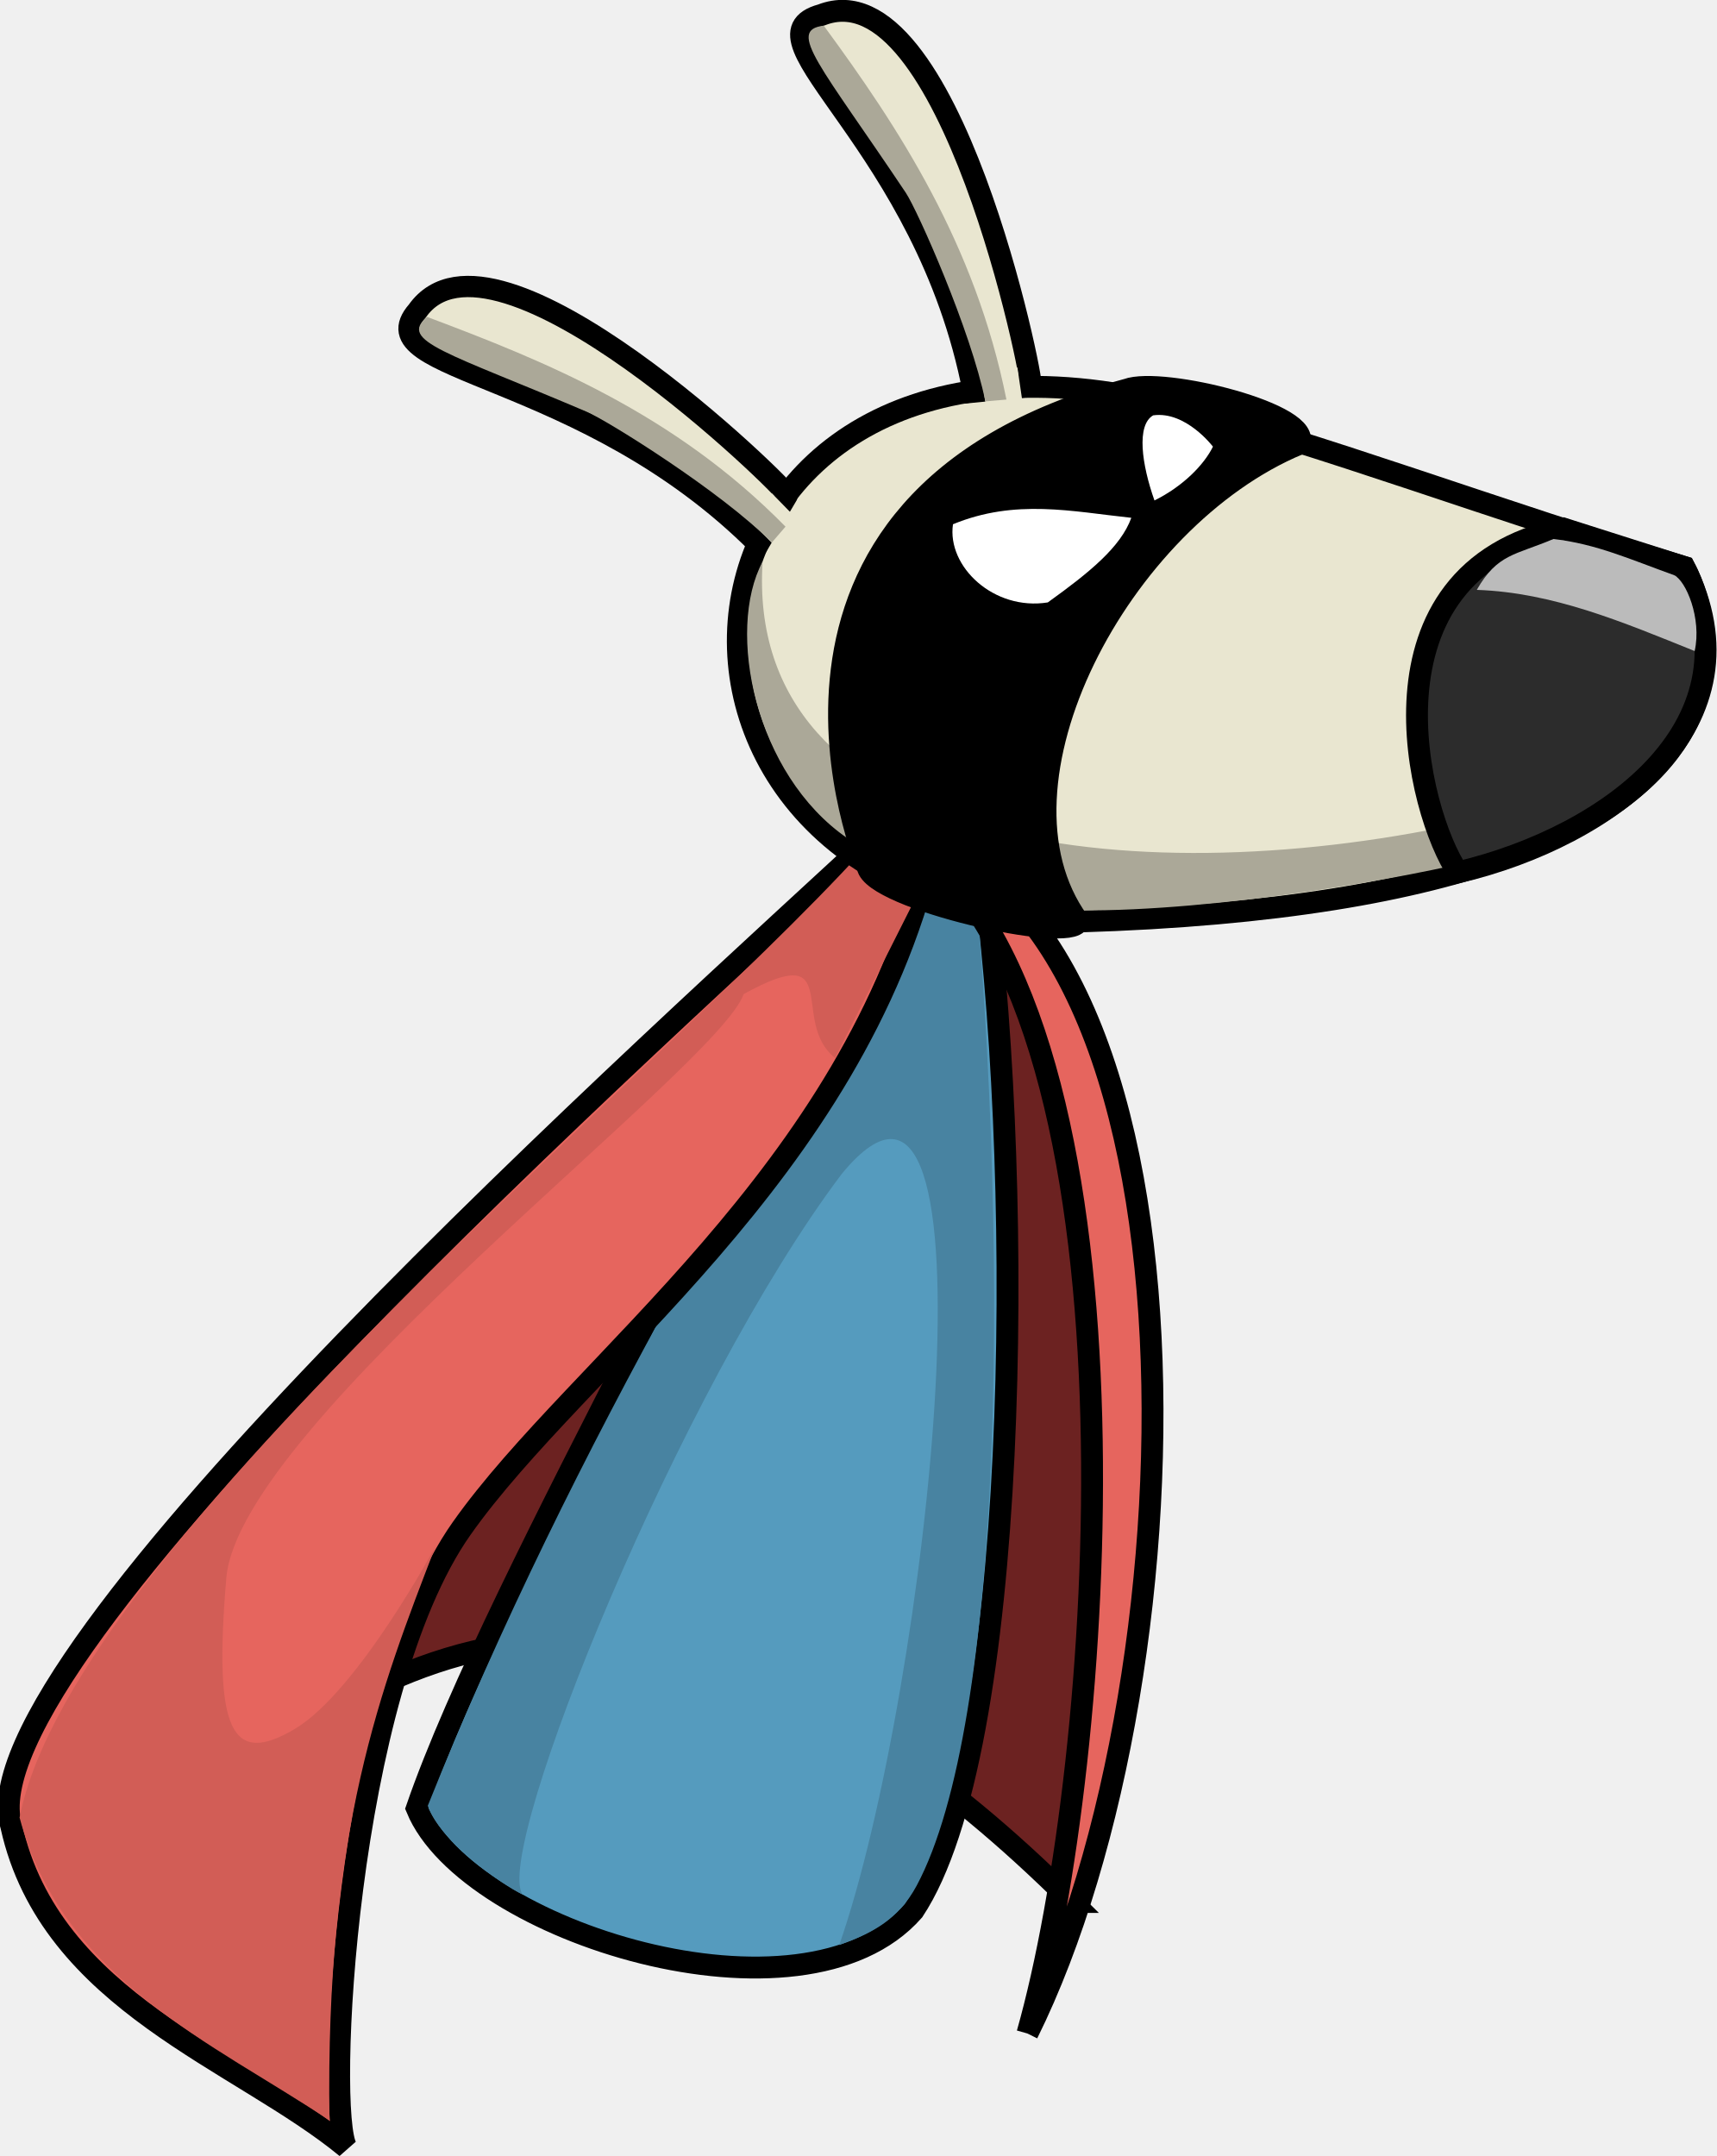
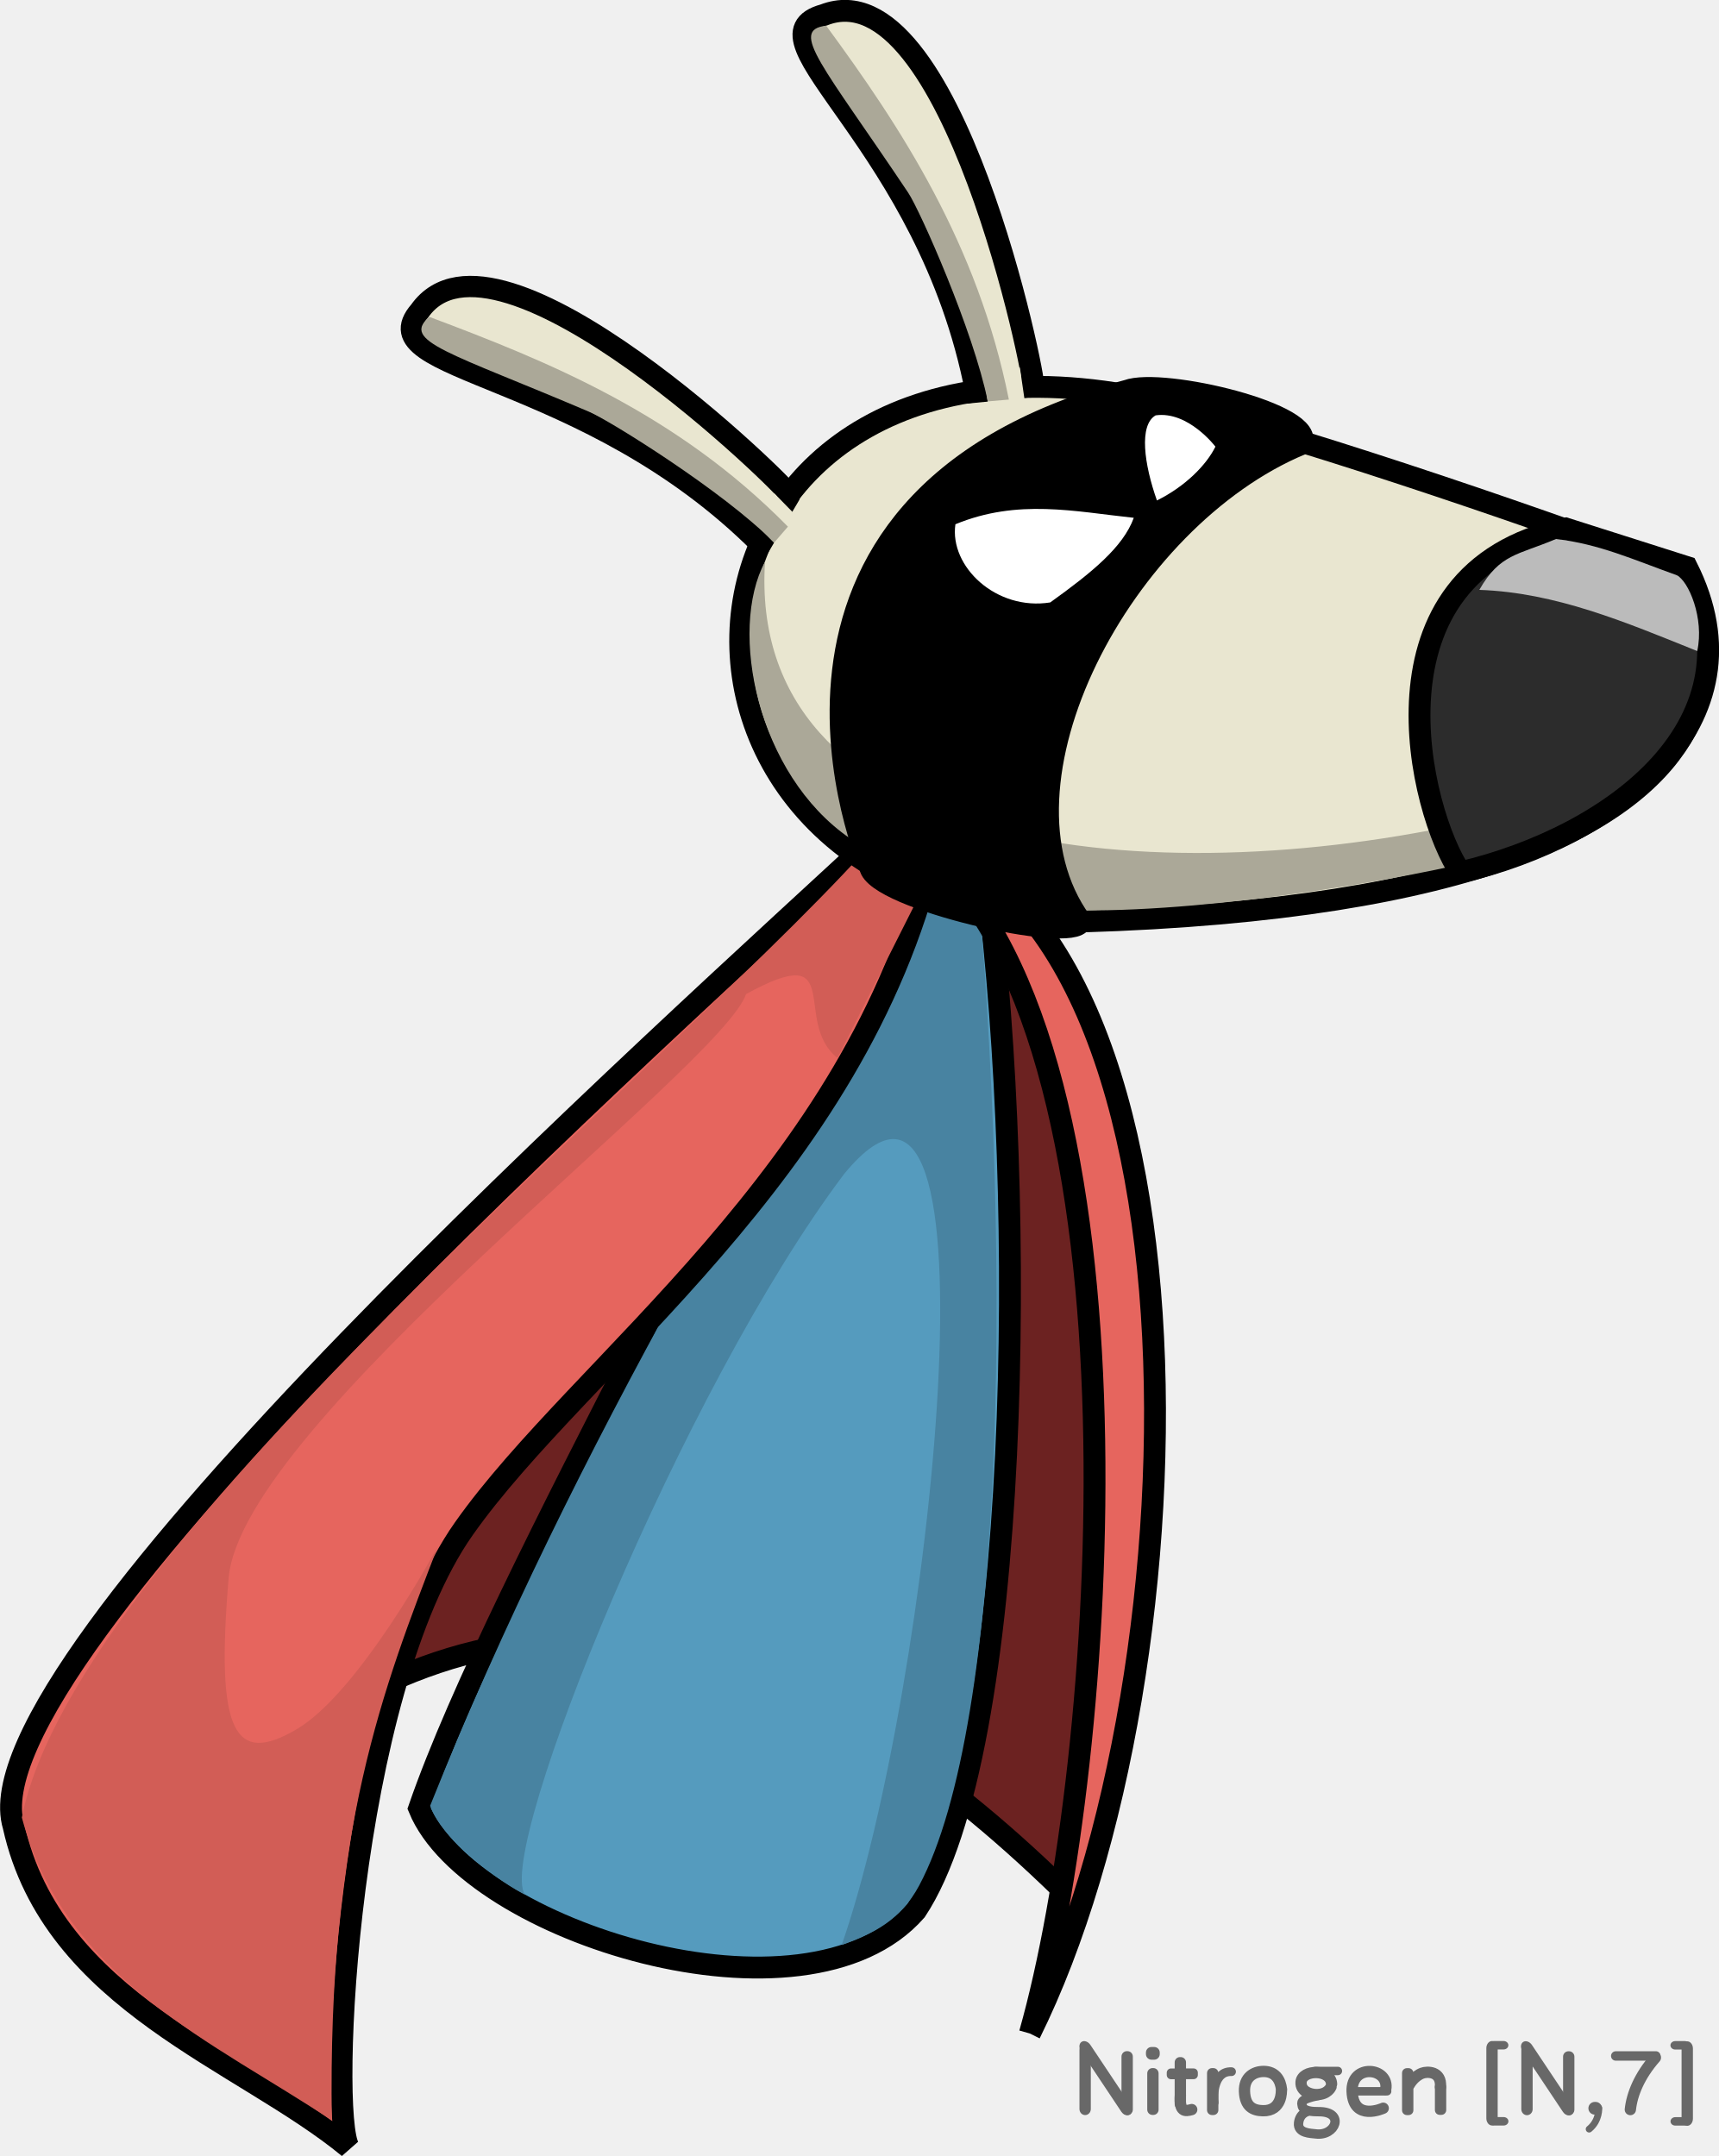
- <svg xmlns="http://www.w3.org/2000/svg" width="593.303" height="745.334" viewBox="0 0 156.978 197.203">
-   <path d="M98.096 173.971c-48.832-48.704-74.246-7.15-78.43-13.34-2.74-4.057 27.808-63.33 65.389-82.412 21.434 21.07 18.154 66.97 13.04 95.752z" fill="#6c2221" stroke="#000" stroke-width="2" />
-   <path d="M80.64 75.85c-9.544 24.931-35.153 68.212-42.517 89.559 4.633 11.272 35.352 20.864 45.432 9.354 9.685-14.585 10.12-65.384 6.55-93.65-3.298-2.828-8.518-5.146-9.464-5.264" fill="#559bbe" stroke="#000" stroke-width="2" />
-   <path d="M39.128 165.167c1.13 3.293 6.898 7.298 8.666 8.115-2.702-4.04 14.431-46.328 29.204-65.913 15.053-18.314 7.862 47.38-.234 70.54 2.893-1.037 5.39-2.267 7.09-5.447 7.89-14.763 8.815-58.518 4.6-99.907-18.043 29.985-36.023 59.384-49.326 92.612z" fill="#4883a1" />
-   <path d="M93.978 185.998c7.074-24.94 11.48-89.321-8.923-107.779-7.068 29.243-32.162 46.444-42.842 61.605-10.68 15.16-12.427 53.568-10.518 56.607-9.785-8.062-27.092-13.327-30.658-29.385C-3.59 151.842 60.729 94.334 80.64 75.85c30.995 4.598 29.849 76.834 13.337 110.149" fill="#e6655e" stroke="#000" stroke-width="2" />
-   <path d="M76.38 96.77c-4.217-3.37.903-10.933-8.359-5.844-2.278 6.682-46.117 39.207-47.32 53.415-1.205 14.207.547 17.196 6.274 13.793 5.726-3.403 12.87-16.707 12.87-16.707-4.989 12.938-10.118 25.98-9.707 52.525-10.687-7.125-24.402-12.877-28.348-27.706 5.005-25.427 61.279-70 78.85-90.397l3.046 6.415z" fill="#d25d56" />
-   <path d="M154.058 51.868c-16.806-5.035-33.834-11.476-46.789-14.77-48.548-12.343-54.124 45.97-8.636 47.19 72.916-2.209 55.425-32.42 55.425-32.42z" fill="#e9e6d0" stroke="#000" stroke-width="2" />
-   <path d="M69.756 51.371c-1.677 26.026 33.436 30.474 63.682 24 .993 2.95.816.32 2.446 3.083-6.666 1.75-24.414 4.93-37.22 4.817-7.245-.065-14.368-2.996-21.145-6.595-8.486-5.831-11.133-19.014-7.763-25.305z" fill="#aba898" />
-   <path d="M103.08 35.635C65.127 45.886 79.358 79.264 79.362 79.272c.446 2.922 18.683 7.065 19.271 5.016-9.072-12.562 3.809-36.858 20.153-43.665 1.649-2.676-12.474-6.194-15.706-4.988z" stroke="#000" stroke-width="2" />
-   <path d="M142.988 48.345c-18.969 3.986-13.311 26.102-9.631 31.448 14.085-3.32 27.85-13.748 20.701-27.925z" fill="#2c2c2c" stroke="#000" stroke-width="2" />
-   <path d="M135.081 53.954c1.891-3.31 3.499-3.165 7.01-4.653 3.93.448 7.083 1.89 11.012 3.298 1.11.484 2.574 3.984 1.906 6.95-6.574-2.647-12.93-5.354-19.928-5.595z" fill="#bbb" />
-   <g>
-     <path d="M69.361 49.795C53.395 33.798 33.218 34.101 38.175 28.444c7.032-9.955 34.003 16.472 33.842 16.846z" fill="#e9e6d0" stroke="#000" stroke-width="1.948" />
-     <path fill="#e9e6d0" d="M70.62 45.14l3.528 3.611-3.206 1.252-3.528-3.612z" />
-     <path d="M39.072 28.988c10.77 4.045 22.585 8.805 32.778 19.183l-1.258 1.459c-4.642-4.704-15.099-11.19-16.886-11.951-12.807-5.46-17.32-6.47-14.634-8.691z" fill="#aba898" />
-   </g>
-   <g>
-     <path d="M89.058 35.832C84.67 13.042 67.682 3.4 75.138 1.365c11.684-4.54 19.492 33.719 19.14 33.948z" fill="#e9e6d0" stroke="#000" stroke-width="2" />
-     <rect width="3.993" height="3.397" x="98.294" y="-111.261" transform="matrix(.14446 .98951 -.9581 .28644 -27.736 -31.785)" ry="0" fill="#e9e6d0" />
-     <path d="M75.35 2.35c6.805 9.275 13.847 19.933 16.707 34.196l-1.929.168c-1.315-6.477-6.198-17.471-7.278-19.087C75.113 6.053 71.886 2.741 75.35 2.35z" fill="#aba898" />
-   </g>
-   <g>
-     <path d="M105.598 45.775c-1.17-3.298-1.669-6.895-.118-7.784 2.985-.418 5.467 2.862 5.467 2.862-.81 1.652-2.73 3.625-5.349 4.922z" fill="#fff" />
-   </g>
-   <g>
-     <path d="M87.168 47.952c5.713-2.352 10.89-1.164 16.313-.59-.972 2.68-3.828 5-7.64 7.74-4.94.791-9.238-3.284-8.673-7.15z" fill="#fff" />
+ <svg xmlns="http://www.w3.org/2000/svg" width="157.187mm" height="197.203mm" viewBox="0 0 157.187 197.203" version="1.1" id="svg1">
+   <defs id="defs1" />
+   <g id="layer1" transform="translate(-14.22596,-16.61014)">
+     <g id="g17" transform="translate(14.22596,16.61014)">
+       <path d="m 112.531,190.582 c -48.832,-48.704 -74.246,-7.15 -78.43,-13.34 -2.74,-4.057 27.808,-63.33 65.389,-82.412 21.434,21.07 18.198,66.934 13.084,95.716 z" fill="#6c2221" stroke="#000000" stroke-width="2" id="path833" style="display:inline" transform="translate(-14.22596,-16.61014)" />
+     </g>
+     <g id="g15">
+       <path d="m 95.075,92.461 c -9.544,24.931 -35.153,68.212 -42.517,89.559 4.633,11.272 35.352,20.864 45.432,9.354 9.685,-14.585 10.12,-65.384 6.55,-93.65 -3.298,-2.828 -8.518,-5.146 -9.464,-5.264" fill="#559bbe" stroke="#000000" stroke-width="2" id="path835" style="display:inline" />
+       <path d="m 53.563,181.778 c 1.13,3.293 6.898,7.298 8.666,8.115 -2.702,-4.04 14.431,-46.328 29.204,-65.913 15.053,-18.314 7.862,47.38 -0.234,70.54 2.893,-1.037 5.39,-2.267 7.09,-5.447 7.89,-14.763 8.815,-58.518 4.6,-99.907 C 84.846,119.151 66.866,148.55 53.563,181.778 Z" fill="#4883a1" id="path837" style="display:inline" />
+     </g>
+     <g id="g18">
+       <path d="m 108.413,202.609 c 7.074,-24.94 11.48,-89.321 -8.923,-107.779 -7.068,29.243 -32.162,46.444 -42.842,61.605 -10.68,15.16 -12.427,53.568 -10.518,56.607 -9.785,-8.062 -27.092,-13.327 -30.658,-29.385 -4.627,-15.204 59.692,-72.712 79.603,-91.196 30.995,4.598 29.849,76.834 13.337,110.149" fill="#e6655e" stroke="#000000" stroke-width="2" id="path839" style="display:inline" />
+       <path d="m 90.815,113.381 c -4.217,-3.37 0.903,-10.933 -8.359,-5.844 -2.278,6.682 -46.117,39.207 -47.32,53.415 -1.205,14.207 0.547,17.196 6.274,13.793 5.726,-3.403 12.87,-16.707 12.87,-16.707 -4.989,12.938 -10.118,25.98 -9.707,52.525 -10.687,-7.125 -24.402,-12.877 -28.348,-27.706 5.005,-25.427 61.279,-70 78.85,-90.397 l 3.046,6.415 z" fill="#d25d56" id="path841" style="display:inline" />
+     </g>
+     <g id="g16" style="display:inline">
+       <path d="m 168.19,68.983 c -10.859,-4.128 -33.532,-11.98 -46.487,-15.274 -48.548,-12.343 -54.124,45.97 -8.636,47.19 72.916,-2.209 55.123,-31.916 55.123,-31.916 z" fill="#e9e6d0" stroke="#000000" stroke-width="2" id="path843" />
+       <path d="m 84.191,67.982 c -1.677,26.026 33.436,30.474 63.682,24 0.993,2.95 0.816,0.32 2.446,3.083 -6.666,1.75 -24.414,4.93 -37.22,4.817 -7.245,-0.065 -14.368,-2.996 -21.145,-6.595 -8.486,-5.831 -11.133,-19.014 -7.763,-25.305 z" fill="#aba898" id="path845" />
+       <path d="m 117.313,52.346 c -37.953,10.251 -23.52,43.528 -23.516,43.536 0.446,2.922 18.683,7.065 19.271,5.016 -9.072,-12.562 3.809,-36.858 20.153,-43.665 1.649,-2.676 -12.676,-6.093 -15.908,-4.887 z" stroke="#000000" stroke-width="2" id="path847" />
+       <g id="g19">
+         <path d="m 157.423,64.956 c -18.969,3.986 -13.311,26.102 -9.631,31.448 14.085,-3.32 27.85,-13.748 20.701,-27.925 z" fill="#2c2c2c" stroke="#000000" stroke-width="2" id="path849" />
+         <path d="m 149.516,70.565 c 1.891,-3.31 3.499,-3.165 7.01,-4.653 3.93,0.448 7.083,1.89 11.012,3.298 1.11,0.484 2.574,3.984 1.906,6.95 -6.574,-2.647 -12.93,-5.354 -19.928,-5.595 z" fill="#bbbbbb" id="path851" />
+       </g>
+       <g id="g859" transform="translate(14.43485,16.61066)">
+         <path d="M 69.361,49.795 C 53.395,33.798 33.218,34.101 38.175,28.444 45.207,18.489 72.178,44.916 72.017,45.29 Z" fill="#e9e6d0" stroke="#000000" stroke-width="1.948" id="path853" />
+         <path fill="#e9e6d0" d="m 70.62,45.14 3.528,3.611 -3.206,1.252 -3.528,-3.612 z" id="path855" />
+         <path d="m 39.072,28.988 c 10.77,4.045 22.585,8.805 32.778,19.183 L 70.592,49.63 C 65.95,44.926 55.493,38.44 53.706,37.679 40.899,32.219 36.386,31.209 39.072,28.988 Z" fill="#aba898" id="path857" />
+       </g>
+       <g id="g867" transform="translate(14.43485,16.61066)">
+         <path d="M 89.058,35.832 C 84.67,13.042 67.682,3.4 75.138,1.365 86.822,-3.175 94.63,35.084 94.278,35.313 Z" fill="#e9e6d0" stroke="#000000" stroke-width="2" id="path861-7" />
+         <rect width="3.993" height="3.397" x="98.294" y="-111.261" transform="matrix(0.14446,0.98951,-0.9581,0.28644,-27.736,-31.785)" ry="0" fill="#e9e6d0" id="rect863" />
+         <path d="m 75.35,2.35 c 6.805,9.275 13.847,19.933 16.707,34.196 l -1.929,0.168 C 88.813,30.237 83.93,19.243 82.85,17.627 75.113,6.053 71.886,2.741 75.35,2.35 Z" fill="#aba898" id="path865" />
+       </g>
+       <g id="g871" transform="translate(14.43485,16.61066)">
+         <path d="m 105.598,45.775 c -1.17,-3.298 -1.669,-6.895 -0.118,-7.784 2.985,-0.418 5.467,2.862 5.467,2.862 -0.81,1.652 -2.73,3.625 -5.349,4.922 z" fill="#ffffff" id="path869" />
+       </g>
+       <g id="g875" transform="translate(14.43485,16.61066)">
+         <path d="m 87.168,47.952 c 5.713,-2.352 10.89,-1.164 16.313,-0.59 -0.972,2.68 -3.828,5 -7.64,7.74 -4.94,0.791 -9.238,-3.284 -8.673,-7.15 z" fill="#ffffff" id="path873" />
+       </g>
+     </g>
+     <g id="g4" transform="matrix(0.5858099,0,0,0.5858099,69.40898,73.92476)" style="display:inline">
+       <g id="g13">
+         <rect style="fill:#686868;fill-opacity:1;stroke:none;stroke-width:0.294;stroke-dasharray:none;stroke-opacity:1" id="rect4-70-7" width="1.77" height="13.191" x="168.322" y="220.891" ry="1.115" />
+         <rect style="fill:#686868;fill-opacity:1;stroke:none;stroke-width:0.121;stroke-dasharray:none;stroke-opacity:1" id="rect4-7-9-3-68" width="1.319" height="2.973" x="-222.474" y="166.466" ry="0.746" transform="matrix(-5.355285e-4,-0.9999999,0.9999984,-0.0018022,0,0)" />
+         <rect style="fill:#686868;fill-opacity:1;stroke:none;stroke-width:0.121;stroke-dasharray:none;stroke-opacity:1" id="rect4-7-9-3-3-5" width="1.319" height="2.973" x="-234.351" y="166.47" ry="0.746" transform="matrix(-5.355285e-4,-0.9999999,0.9999984,-0.0018022,0,0)" />
+       </g>
+       <g id="g14" style="display:inline">
+         <g id="g12">
+           <rect style="fill:#686868;fill-opacity:1;stroke:none;stroke-width:0.205;stroke-dasharray:none;stroke-opacity:1" id="rect4-7-9-3-6" width="1.472" height="7.73" x="-224.034" y="157.03" ry="0.736" transform="matrix(-0.00124794,-0.9999992,0.9999997,-7.7337719e-4,0,0)" />
+           <path style="fill:none;fill-opacity:1;stroke:#686868;stroke-width:1.762;stroke-linecap:round;stroke-linejoin:round;stroke-dasharray:none;stroke-opacity:1" d="m 160.323,231.545 c 0.256,-2.385 1.41,-5.258 3.91,-8.104" id="path4-6" />
+         </g>
+       </g>
+       <g id="g11">
+         <rect style="fill:#686868;fill-opacity:1;stroke:none;stroke-width:0.126;stroke-dasharray:none;stroke-opacity:1" id="rect4-7-2-7" width="2.115" height="1.984" x="153.775" y="230.35" ry="0.992" />
+         <path style="fill:none;fill-opacity:1;stroke:#686868;stroke-width:1.062;stroke-linecap:round;stroke-linejoin:round;stroke-dasharray:none;stroke-opacity:1" d="m 153.891,234.597 c 1.675,-1.349 1.525,-3.416 1.493,-3.385" id="path4-6-8" />
+       </g>
+       <g id="g10">
+         <rect style="fill:#686868;fill-opacity:1;stroke:none;stroke-width:0.27;stroke-dasharray:none;stroke-opacity:1" id="rect4-12" width="1.77" height="11.121" x="143.302" y="221.303" ry="0.94" />
+         <rect style="fill:#686868;fill-opacity:1;stroke:none;stroke-width:0.299;stroke-dasharray:none;stroke-opacity:1" id="rect4-6-6" width="1.77" height="13.638" x="-4.065" y="263.524" ry="1.153" transform="rotate(-33.70429)" />
+         <rect style="fill:#686868;fill-opacity:1;stroke:none;stroke-width:0.256;stroke-dasharray:none;stroke-opacity:1" id="rect4-3-6" width="1.77" height="9.958" x="149.821" y="222.441" ry="0.842" />
+       </g>
+       <g id="g9">
+         <rect style="fill:#686868;fill-opacity:1;stroke:none;stroke-width:0.294;stroke-dasharray:none;stroke-opacity:1" id="rect4-70" width="1.77" height="13.191" x="137.843" y="220.843" ry="1.115" />
+         <rect style="fill:#686868;fill-opacity:1;stroke:none;stroke-width:0.121;stroke-dasharray:none;stroke-opacity:1" id="rect4-7-9-3" width="1.319" height="2.973" x="-222.413" y="138.189" ry="0.746" transform="matrix(-5.355285e-4,-0.9999999,0.9999984,-0.0018022,0,0)" />
+         <rect style="fill:#686868;fill-opacity:1;stroke:none;stroke-width:0.121;stroke-dasharray:none;stroke-opacity:1" id="rect4-7-9-3-3" width="1.319" height="2.973" x="-234.29" y="138.192" ry="0.746" transform="matrix(-5.355285e-4,-0.9999999,0.9999984,-0.0018022,0,0)" />
+       </g>
+       <g id="g8">
+         <rect style="fill:#686868;fill-opacity:1;stroke:none;stroke-width:0.219;stroke-dasharray:none;stroke-opacity:1" id="rect4-1" width="1.77" height="7.33" x="124.683" y="225.079" ry="0.755" />
+         <rect style="fill:#686868;fill-opacity:1;stroke:none;stroke-width:0.183;stroke-dasharray:none;stroke-opacity:1" id="rect4-1-6" width="1.77" height="5.116" x="129.811" y="227.256" ry="0.753" />
+         <path style="fill:none;fill-opacity:1;stroke:#686868;stroke-width:1.762;stroke-linecap:round;stroke-linejoin:round;stroke-dasharray:none;stroke-opacity:1" d="m 130.68,228.016 c 0.202,-2.511 -2.113,-2.444 -2.871,-2.148 -1.305,0.511 -1.967,1.756 -1.967,1.756" id="path4" />
+       </g>
+       <g id="g7">
+         <path style="fill:none;fill-opacity:1;stroke:#686868;stroke-width:1.762;stroke-linecap:round;stroke-linejoin:round;stroke-dasharray:none;stroke-opacity:1" d="m 122.131,228.406 c 0.654,-3.437 -5.414,-4.137 -5.243,0.314 0.183,4.769 4.855,2.614 4.855,2.614" id="path4-0" />
+         <rect style="fill:#686868;fill-opacity:1;stroke:none;stroke-width:0.174;stroke-dasharray:none;stroke-opacity:1" id="rect4-7-9-2" width="1.319" height="6.208" x="-229.452" y="116.551" ry="0.66" transform="matrix(-0.00111841,-0.9999994,0.9999996,-8.6295076e-4,0,0)" />
+       </g>
+       <g id="g6">
+         <path style="fill:none;fill-opacity:1;stroke:#686868;stroke-width:1.762;stroke-linecap:round;stroke-linejoin:round;stroke-dasharray:none;stroke-opacity:1" d="m 113.679,227.553 c -0.09,-2.387 -4.626,-2.3 -4.762,-0.298 -0.1,1.479 1.483,1.938 2.369,1.95 1.832,0.024 2.311,-1.217 2.311,-1.217" id="path4-0-1" />
+         <path style="fill:none;fill-opacity:1;stroke:#686868;stroke-width:1.462;stroke-linecap:round;stroke-linejoin:round;stroke-dasharray:none;stroke-opacity:1" d="m 111.61,229.348 c -3.021,0.588 -2.552,1.196 -2.531,1.496 0.069,0.982 1.702,1.038 2.588,1.031 4.18,-0.032 2.672,3.902 -0.489,3.466 -0.66,-0.091 -2.842,-0.059 -2.647,-1.711 0.182,-1.541 1.423,-1.791 1.423,-1.791" id="path4-0-1-0" />
+         <rect style="fill:#686868;fill-opacity:1;stroke:none;stroke-width:0.154;stroke-dasharray:none;stroke-opacity:1" id="rect4-7-9-8" width="1.319" height="4.853" x="-226.306" y="110.276" ry="0.66" transform="matrix(-8.7422831e-4,-0.9999996,0.9999994,-0.00110398,-6.2500001e-7,-2.1666666e-7)" />
+       </g>
+       <path style="fill:none;fill-opacity:1;stroke:#686868;stroke-width:1.762;stroke-linecap:round;stroke-linejoin:round;stroke-dasharray:none;stroke-opacity:1" d="m 105.871,228.431 c -0.159,-1.506 -0.938,-2.836 -2.796,-2.839 -1.51,-0.002 -3.075,0.892 -2.989,3.131 0.091,2.362 1.325,2.966 2.869,3.003 3.054,0.073 2.89,-3.168 2.89,-3.168" id="path4-0-8" />
+       <g id="g5">
+         <path style="fill:none;fill-opacity:1;stroke:#686868;stroke-width:1.362;stroke-linecap:round;stroke-linejoin:round;stroke-dasharray:none;stroke-opacity:1" d="m 98.066,225.628 c -2.802,-0.112 -2.876,3.737 -2.706,4.82" id="path4-0-1-1" />
+         <rect style="fill:#686868;fill-opacity:1;stroke:none;stroke-width:0.219;stroke-dasharray:none;stroke-opacity:1" id="rect4-5" width="1.77" height="7.33" x="94.237" y="225.072" ry="0.778" />
+       </g>
+       <g id="g3">
+         <path style="fill:none;fill-opacity:1;stroke:#686868;stroke-width:1.762;stroke-linecap:round;stroke-linejoin:round;stroke-dasharray:none;stroke-opacity:1" d="m 90.074,229.325 c -0.183,2.622 0.718,2.514 1.775,2.22" id="path4-0-1-1-1" />
+         <rect style="fill:#686868;fill-opacity:1;stroke:none;stroke-width:0.625;stroke-dasharray:none;stroke-opacity:1" id="rect4-7-9" width="1.678" height="4.853" x="-226.932" y="87.795" ry="0.66" transform="matrix(-6.8730129e-4,-0.9999998,0.999999,-0.00140423,0,0)" />
+         <rect style="fill:#686868;fill-opacity:1;stroke:none;stroke-width:0.231;stroke-dasharray:none;stroke-opacity:1" id="rect4-0" width="1.77" height="8.155" x="89.186" y="223.351" ry="0.825" />
+       </g>
+       <g id="g2">
+         <rect style="fill:#686868;fill-opacity:1;stroke:none;stroke-width:0.126;stroke-dasharray:none;stroke-opacity:1" id="rect4-7-2" width="2.154" height="1.984" x="84.701" y="221.774" ry="0.868" />
+         <rect style="fill:#686868;fill-opacity:1;stroke:none;stroke-width:0.219;stroke-dasharray:none;stroke-opacity:1" id="rect4-7" width="1.77" height="7.315" x="84.905" y="225.068" ry="0.822" />
+       </g>
+       <g id="g1">
+         <rect style="fill:#686868;fill-opacity:1;stroke:none;stroke-width:0.256;stroke-dasharray:none;stroke-opacity:1" id="rect4-3" width="1.77" height="9.958" x="80.884" y="222.424" ry="0.842" />
+         <rect style="fill:#686868;fill-opacity:1;stroke:none;stroke-width:0.299;stroke-dasharray:none;stroke-opacity:1" id="rect4-6" width="1.77" height="13.638" x="-61.405" y="225.256" ry="1.153" transform="rotate(-33.70429)" />
+         <rect style="fill:#686868;fill-opacity:1;stroke:none;stroke-width:0.87;stroke-dasharray:none;stroke-opacity:1" id="rect4" width="1.77" height="11.121" x="74.323" y="221.286" ry="0.94" />
+       </g>
+     </g>
  </g>
</svg>
